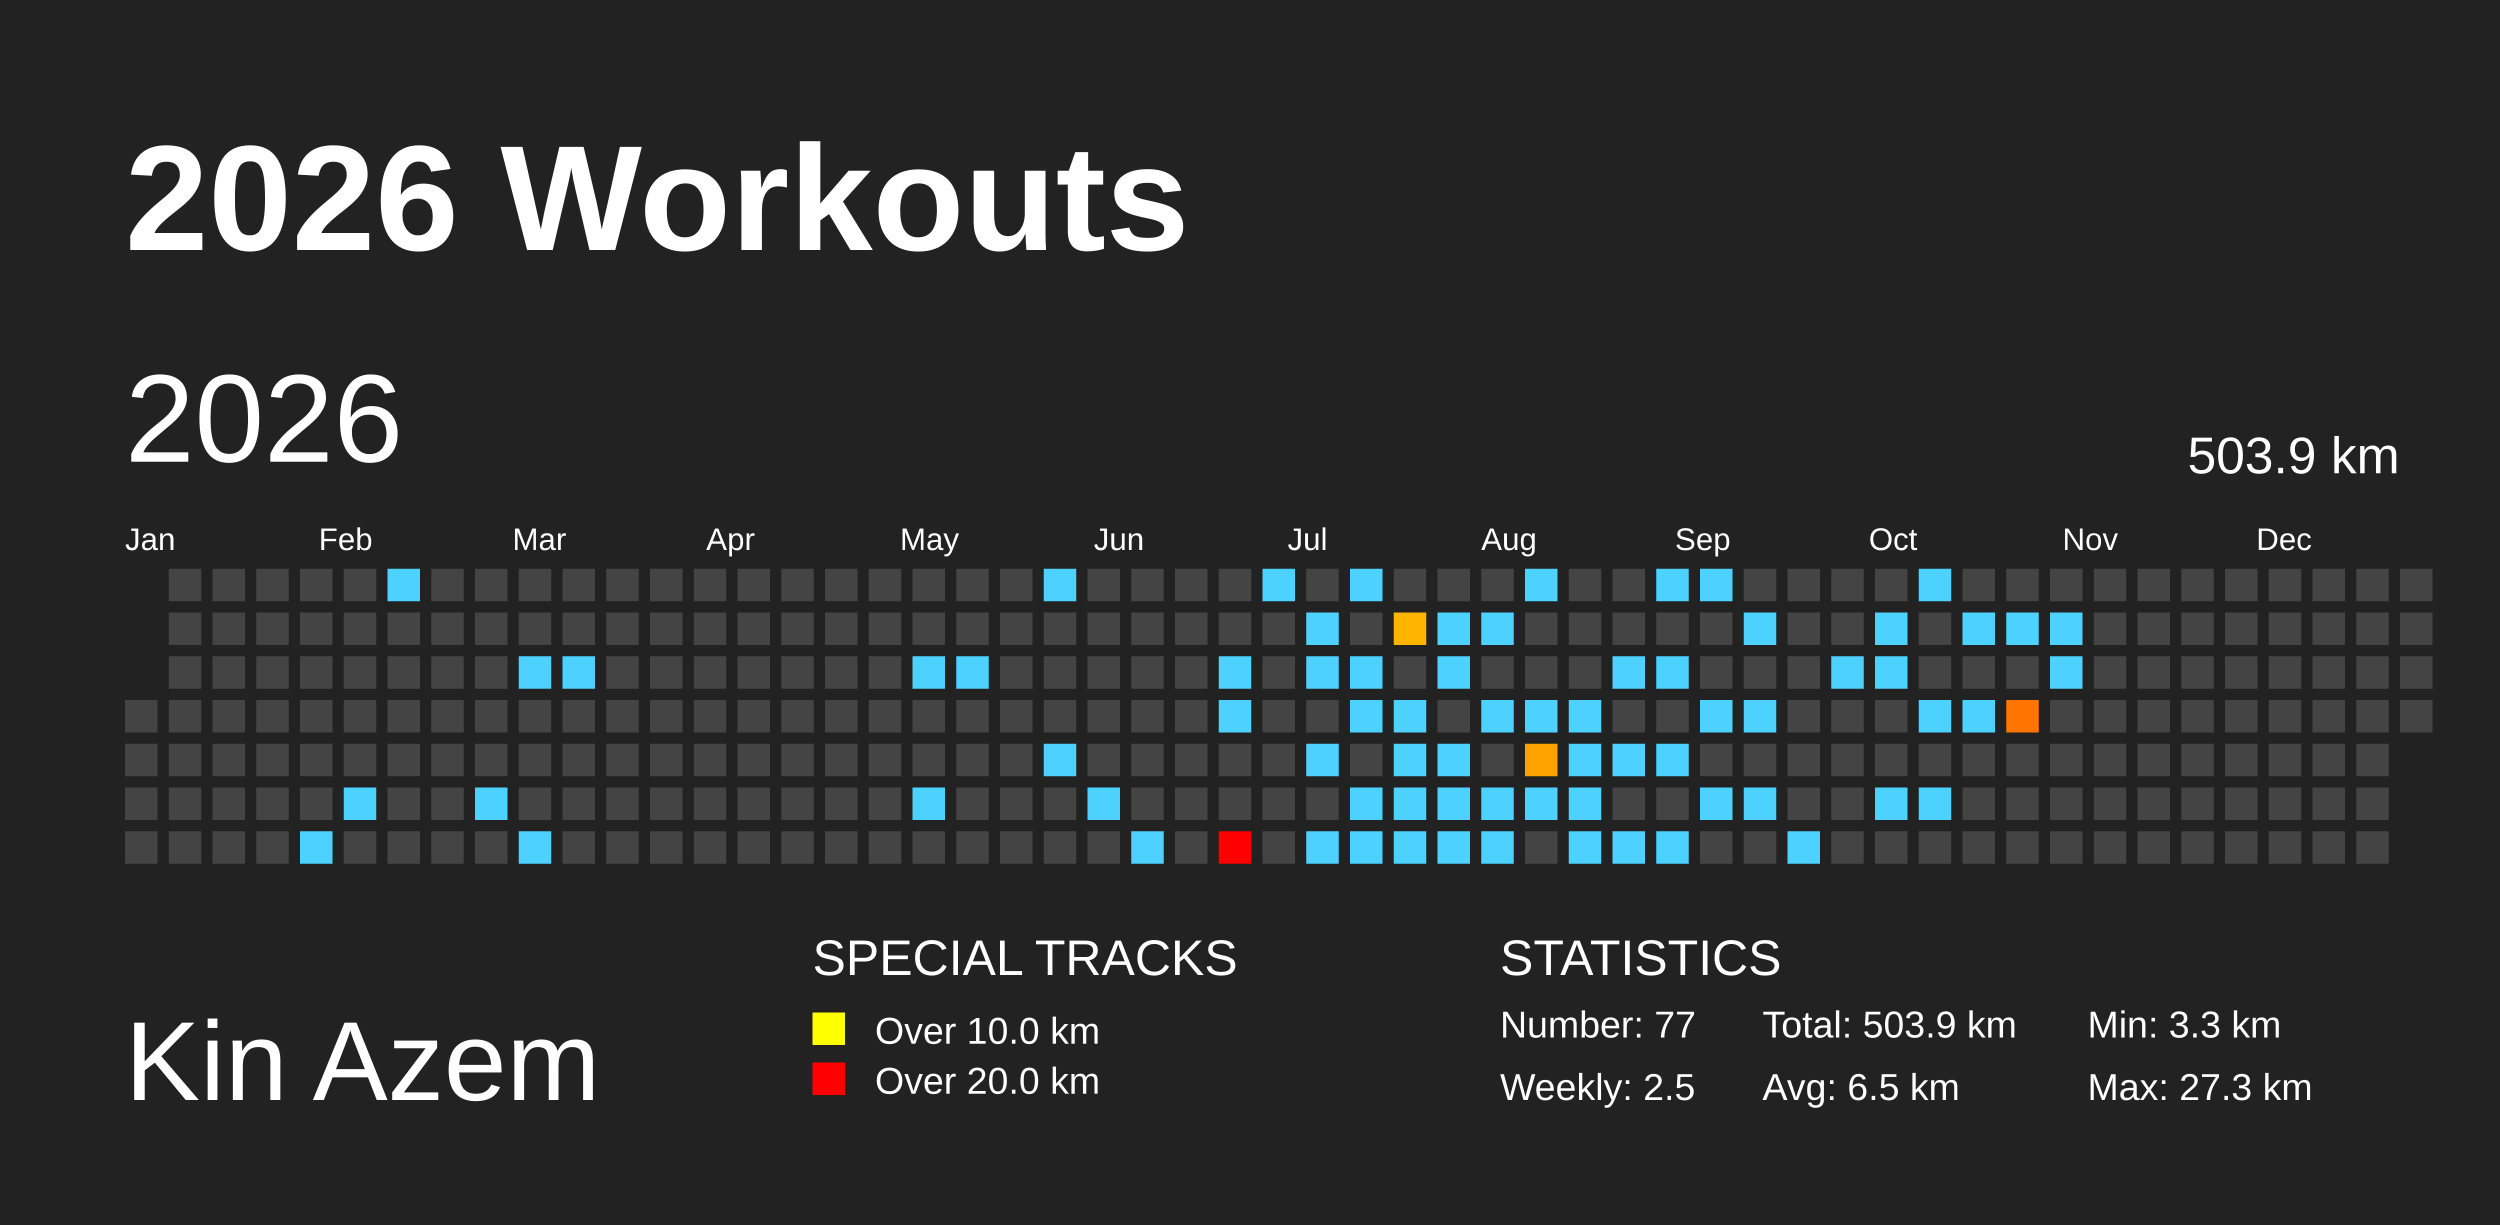
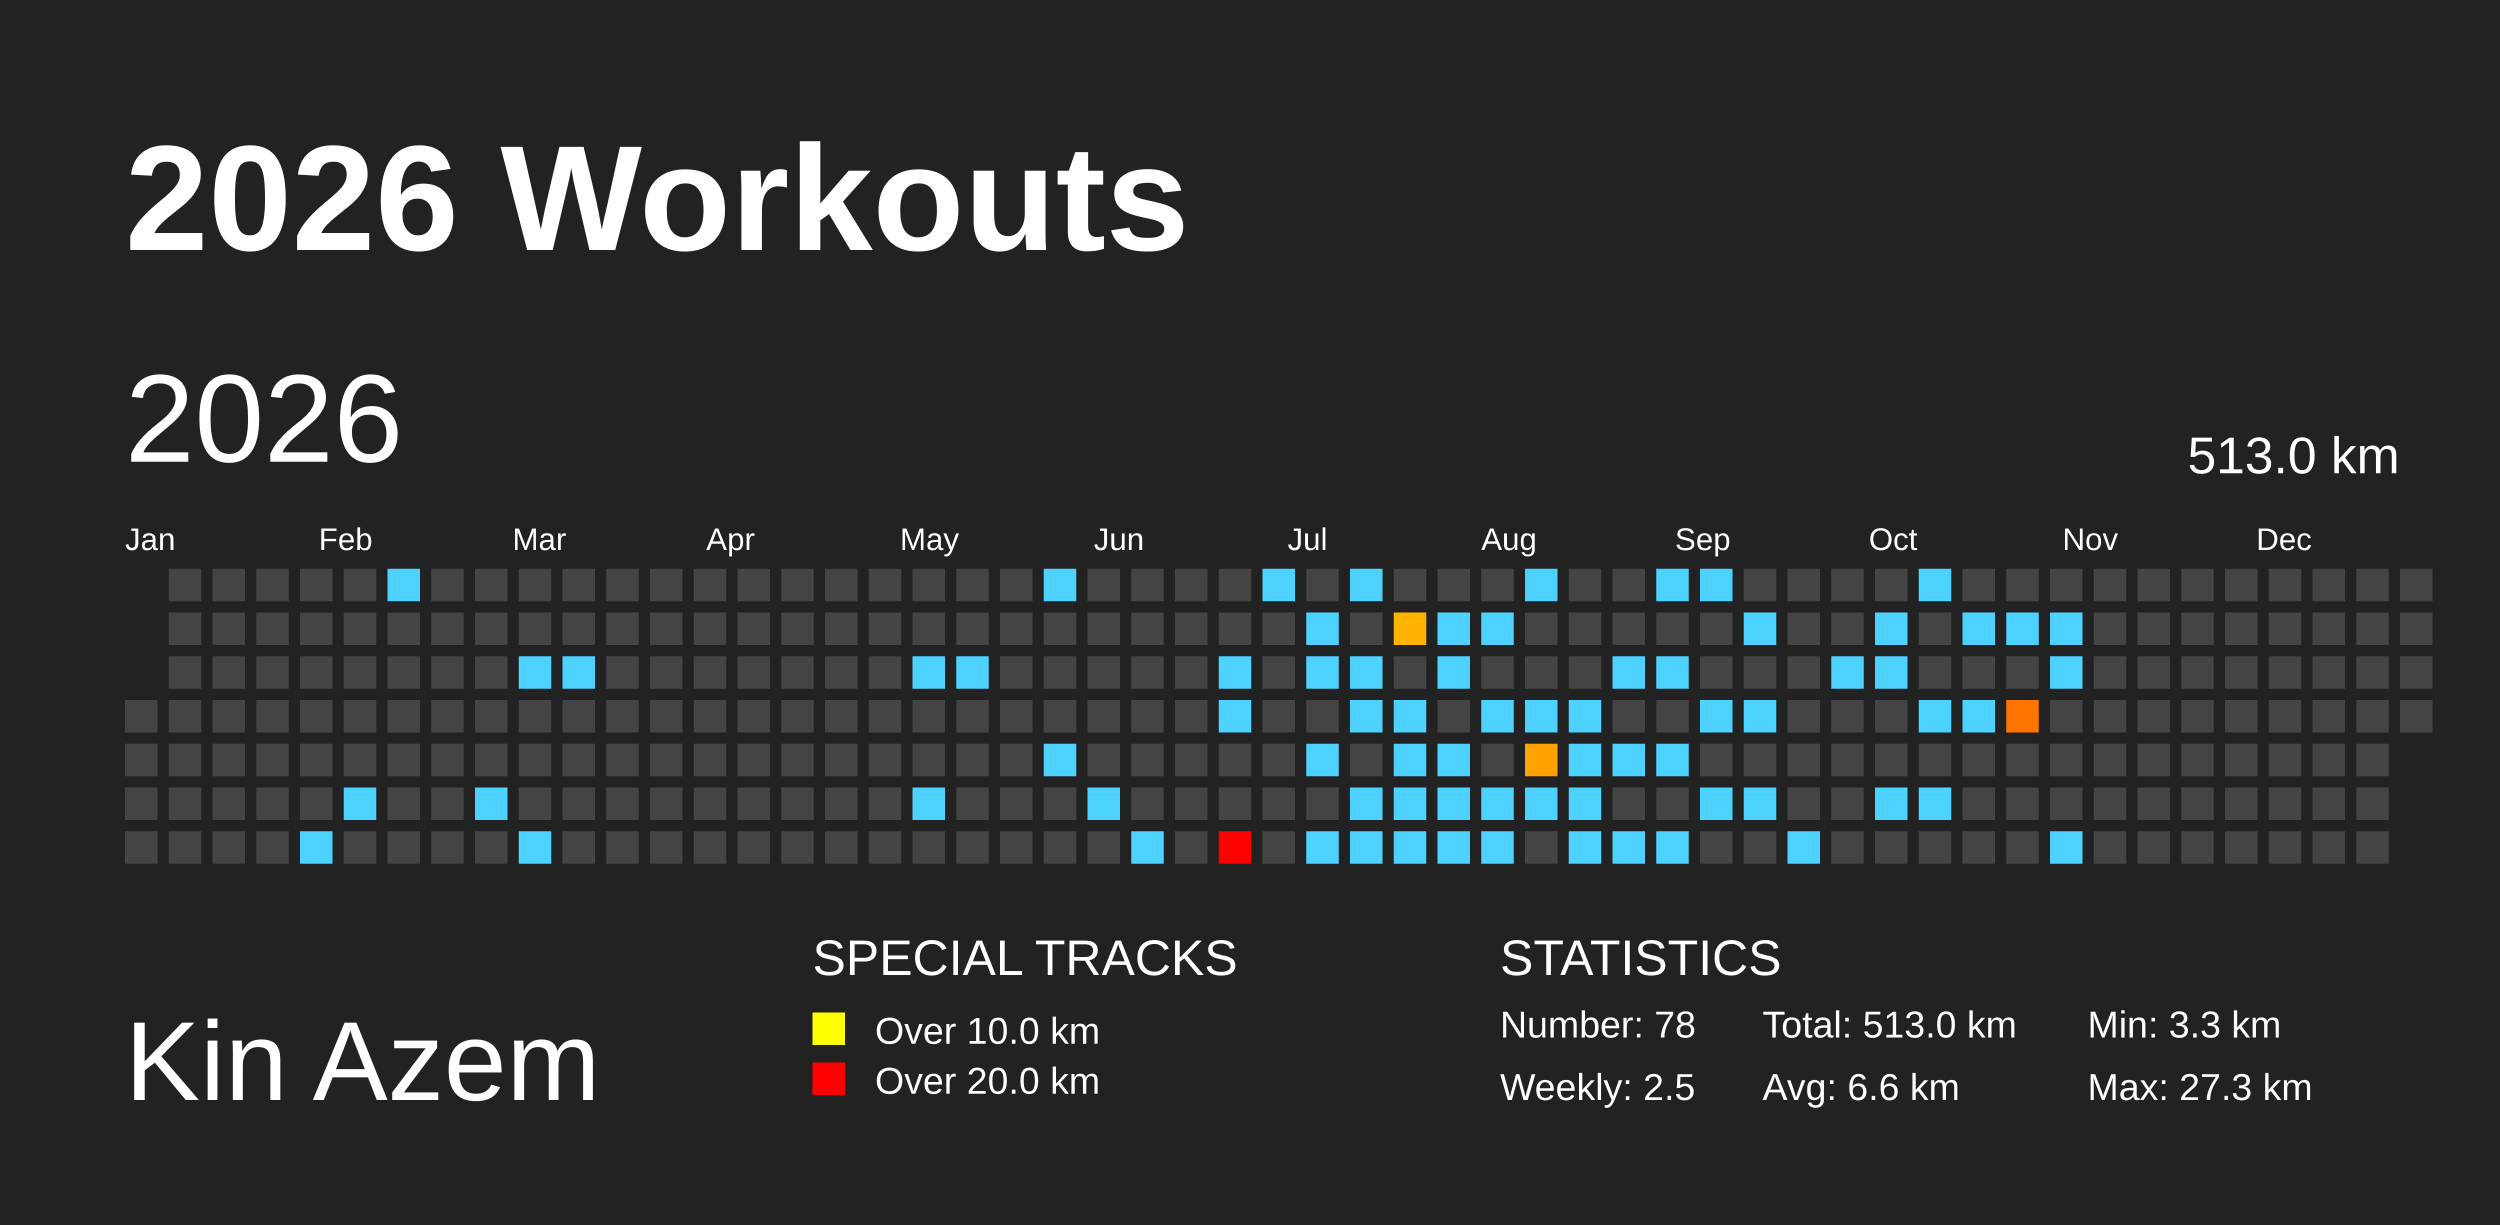
<svg xmlns="http://www.w3.org/2000/svg" baseProfile="full" height="98mm" version="1.1" viewBox="0,0,200,98" width="200mm">
  <defs>
    <pattern height="2" id="indoor-stripe" patternUnits="userSpaceOnUse" width="2">
      <line stroke="white" stroke-opacity="0.45" stroke-width="0.5" x1="0" x2="2" y1="2" y2="0" />
    </pattern>
  </defs>
  <rect fill="#222222" height="98" width="200" x="0" y="0" />
  <text fill="#FFFFFF" style="font-size:12px; font-family:Arial; font-weight:bold;" x="10" y="20">2026 Workouts</text>
  <text fill="#FFFFFF" style="font-size:9px; font-family:Arial" x="10" y="88">Kin Azem</text>
  <text fill="#FFFFFF" style="font-size:4px; font-family:Arial" x="65" y="78">SPECIAL TRACKS</text>
  <rect fill="yellow" height="2.6" width="2.6" x="65" y="81" />
  <text fill="#FFFFFF" style="font-size:3px; font-family:Arial" x="70" y="83.5">Over 10.0 km</text>
  <rect fill="red" height="2.6" width="2.6" x="65" y="85" />
  <text fill="#FFFFFF" style="font-size:3px; font-family:Arial" x="70" y="87.5">Over 20.0 km</text>
  <text fill="#FFFFFF" style="font-size:4px; font-family:Arial" x="120" y="78">STATISTICS</text>
-   <text fill="#FFFFFF" style="font-size:3px; font-family:Arial" x="120" y="83">Number: 77</text>
+   <text fill="#FFFFFF" style="font-size:3px; font-family:Arial" x="120" y="83">Number: 78</text>
  <text fill="#FFFFFF" style="font-size:3px; font-family:Arial" x="120" y="88">Weekly: 2.5</text>
-   <text fill="#FFFFFF" style="font-size:3px; font-family:Arial" x="141" y="83">Total: 503.9 km</text>
-   <text fill="#FFFFFF" style="font-size:3px; font-family:Arial" x="141" y="88">Avg: 6.5 km</text>
+   <text fill="#FFFFFF" style="font-size:3px; font-family:Arial" x="141" y="83">Total: 513.0 km</text>
+   <text fill="#FFFFFF" style="font-size:3px; font-family:Arial" x="141" y="88">Avg: 6.6 km</text>
  <text fill="#FFFFFF" style="font-size:3px; font-family:Arial" x="167" y="83">Min: 3.3 km</text>
  <text fill="#FFFFFF" style="font-size:3px; font-family:Arial" x="167" y="88">Max: 27.3 km</text>
  <text dominant-baseline="hanging" fill="#FFFFFF" style="font-size:10.0px; font-family:Arial;" x="10" y="30">2026</text>
-   <text dominant-baseline="hanging" fill="#FFFFFF" style="font-size:4.125px; font-family:Arial;" x="175" y="35">503.9 km</text>
+   <text dominant-baseline="hanging" fill="#FFFFFF" style="font-size:4.125px; font-family:Arial;" x="175" y="35">513.0 km</text>
  <text fill="#FFFFFF" style="font-size:2.5px; font-family:Arial" x="10.0" y="44">Jan</text>
  <text fill="#FFFFFF" style="font-size:2.5px; font-family:Arial" x="25.5" y="44">Feb</text>
  <text fill="#FFFFFF" style="font-size:2.5px; font-family:Arial" x="41.0" y="44">Mar</text>
  <text fill="#FFFFFF" style="font-size:2.5px; font-family:Arial" x="56.5" y="44">Apr</text>
  <text fill="#FFFFFF" style="font-size:2.5px; font-family:Arial" x="72.0" y="44">May</text>
  <text fill="#FFFFFF" style="font-size:2.5px; font-family:Arial" x="87.5" y="44">Jun</text>
  <text fill="#FFFFFF" style="font-size:2.5px; font-family:Arial" x="103.0" y="44">Jul</text>
  <text fill="#FFFFFF" style="font-size:2.5px; font-family:Arial" x="118.5" y="44">Aug</text>
  <text fill="#FFFFFF" style="font-size:2.5px; font-family:Arial" x="134.0" y="44">Sep</text>
  <text fill="#FFFFFF" style="font-size:2.5px; font-family:Arial" x="149.5" y="44">Oct</text>
  <text fill="#FFFFFF" style="font-size:2.5px; font-family:Arial" x="165.0" y="44">Nov</text>
  <text fill="#FFFFFF" style="font-size:2.5px; font-family:Arial" x="180.5" y="44">Dec</text>
  <rect fill="#444444" height="2.6" width="2.6" x="10.0" y="56.0" />
  <rect fill="#444444" height="2.6" width="2.6" x="10.0" y="59.5" />
  <rect fill="#444444" height="2.6" width="2.6" x="10.0" y="63.0" />
  <rect fill="#444444" height="2.6" width="2.6" x="10.0" y="66.5" />
  <rect fill="#444444" height="2.6" width="2.6" x="13.5" y="45.5" />
  <rect fill="#444444" height="2.6" width="2.6" x="13.5" y="49.0" />
  <rect fill="#444444" height="2.6" width="2.6" x="13.5" y="52.5" />
  <rect fill="#444444" height="2.6" width="2.6" x="13.5" y="56.0" />
  <rect fill="#444444" height="2.6" width="2.6" x="13.5" y="59.5" />
  <rect fill="#444444" height="2.6" width="2.6" x="13.5" y="63.0" />
  <rect fill="#444444" height="2.6" width="2.6" x="13.5" y="66.5" />
  <rect fill="#444444" height="2.6" width="2.6" x="17.0" y="45.5" />
  <rect fill="#444444" height="2.6" width="2.6" x="17.0" y="49.0" />
  <rect fill="#444444" height="2.6" width="2.6" x="17.0" y="52.5" />
  <rect fill="#444444" height="2.6" width="2.6" x="17.0" y="56.0" />
  <rect fill="#444444" height="2.6" width="2.6" x="17.0" y="59.5" />
  <rect fill="#444444" height="2.6" width="2.6" x="17.0" y="63.0" />
  <rect fill="#444444" height="2.6" width="2.6" x="17.0" y="66.5" />
  <rect fill="#444444" height="2.6" width="2.6" x="20.5" y="45.5" />
  <rect fill="#444444" height="2.6" width="2.6" x="20.5" y="49.0" />
  <rect fill="#444444" height="2.6" width="2.6" x="20.5" y="52.5" />
  <rect fill="#444444" height="2.6" width="2.6" x="20.5" y="56.0" />
  <rect fill="#444444" height="2.6" width="2.6" x="20.5" y="59.5" />
  <rect fill="#444444" height="2.6" width="2.6" x="20.5" y="63.0" />
  <rect fill="#444444" height="2.6" width="2.6" x="20.5" y="66.5" />
  <rect fill="#444444" height="2.6" width="2.6" x="24.0" y="45.5" />
  <rect fill="#444444" height="2.6" width="2.6" x="24.0" y="49.0" />
  <rect fill="#444444" height="2.6" width="2.6" x="24.0" y="52.5" />
  <rect fill="#444444" height="2.6" width="2.6" x="24.0" y="56.0" />
  <rect fill="#444444" height="2.6" width="2.6" x="24.0" y="59.5" />
  <rect fill="#444444" height="2.6" width="2.6" x="24.0" y="63.0" />
  <rect fill="#4dd2ff" height="2.6" width="2.6" x="24.0" y="66.5" />
  <rect fill="#444444" height="2.6" width="2.6" x="27.5" y="45.5" />
  <rect fill="#444444" height="2.6" width="2.6" x="27.5" y="49.0" />
  <rect fill="#444444" height="2.6" width="2.6" x="27.5" y="52.5" />
  <rect fill="#444444" height="2.6" width="2.6" x="27.5" y="56.0" />
  <rect fill="#444444" height="2.6" width="2.6" x="27.5" y="59.5" />
  <rect fill="#4dd2ff" height="2.6" width="2.6" x="27.5" y="63.0" />
  <rect fill="#444444" height="2.6" width="2.6" x="27.5" y="66.5" />
  <rect fill="#4dd2ff" height="2.6" width="2.6" x="31.0" y="45.5" />
  <rect fill="#444444" height="2.6" width="2.6" x="31.0" y="49.0" />
  <rect fill="#444444" height="2.6" width="2.6" x="31.0" y="52.5" />
  <rect fill="#444444" height="2.6" width="2.6" x="31.0" y="56.0" />
  <rect fill="#444444" height="2.6" width="2.6" x="31.0" y="59.5" />
  <rect fill="#444444" height="2.6" width="2.6" x="31.0" y="63.0" />
  <rect fill="#444444" height="2.6" width="2.6" x="31.0" y="66.5" />
  <rect fill="#444444" height="2.6" width="2.6" x="34.5" y="45.5" />
  <rect fill="#444444" height="2.6" width="2.6" x="34.5" y="49.0" />
  <rect fill="#444444" height="2.6" width="2.6" x="34.5" y="52.5" />
  <rect fill="#444444" height="2.6" width="2.6" x="34.5" y="56.0" />
  <rect fill="#444444" height="2.6" width="2.6" x="34.5" y="59.5" />
  <rect fill="#444444" height="2.6" width="2.6" x="34.5" y="63.0" />
  <rect fill="#444444" height="2.6" width="2.6" x="34.5" y="66.5" />
  <rect fill="#444444" height="2.6" width="2.6" x="38.0" y="45.5" />
  <rect fill="#444444" height="2.6" width="2.6" x="38.0" y="49.0" />
  <rect fill="#444444" height="2.6" width="2.6" x="38.0" y="52.5" />
  <rect fill="#444444" height="2.6" width="2.6" x="38.0" y="56.0" />
  <rect fill="#444444" height="2.6" width="2.6" x="38.0" y="59.5" />
  <rect fill="#4dd2ff" height="2.6" width="2.6" x="38.0" y="63.0" />
  <rect fill="#444444" height="2.6" width="2.6" x="38.0" y="66.5" />
  <rect fill="#444444" height="2.6" width="2.6" x="41.5" y="45.5" />
  <rect fill="#444444" height="2.6" width="2.6" x="41.5" y="49.0" />
  <rect fill="#4dd2ff" height="2.6" width="2.6" x="41.5" y="52.5" />
  <rect fill="#444444" height="2.6" width="2.6" x="41.5" y="56.0" />
  <rect fill="#444444" height="2.6" width="2.6" x="41.5" y="59.5" />
  <rect fill="#444444" height="2.6" width="2.6" x="41.5" y="63.0" />
  <rect fill="#4dd2ff" height="2.6" width="2.6" x="41.5" y="66.5" />
  <rect fill="#444444" height="2.6" width="2.6" x="45.0" y="45.5" />
  <rect fill="#444444" height="2.6" width="2.6" x="45.0" y="49.0" />
  <rect fill="#4dd2ff" height="2.6" width="2.6" x="45.0" y="52.5" />
  <rect fill="#444444" height="2.6" width="2.6" x="45.0" y="56.0" />
  <rect fill="#444444" height="2.6" width="2.6" x="45.0" y="59.5" />
  <rect fill="#444444" height="2.6" width="2.6" x="45.0" y="63.0" />
  <rect fill="#444444" height="2.6" width="2.6" x="45.0" y="66.5" />
  <rect fill="#444444" height="2.6" width="2.6" x="48.5" y="45.5" />
  <rect fill="#444444" height="2.6" width="2.6" x="48.5" y="49.0" />
  <rect fill="#444444" height="2.6" width="2.6" x="48.5" y="52.5" />
  <rect fill="#444444" height="2.6" width="2.6" x="48.5" y="56.0" />
  <rect fill="#444444" height="2.6" width="2.6" x="48.5" y="59.5" />
  <rect fill="#444444" height="2.6" width="2.6" x="48.5" y="63.0" />
  <rect fill="#444444" height="2.6" width="2.6" x="48.5" y="66.5" />
  <rect fill="#444444" height="2.6" width="2.6" x="52.0" y="45.5" />
  <rect fill="#444444" height="2.6" width="2.6" x="52.0" y="49.0" />
  <rect fill="#444444" height="2.6" width="2.6" x="52.0" y="52.5" />
  <rect fill="#444444" height="2.6" width="2.6" x="52.0" y="56.0" />
  <rect fill="#444444" height="2.6" width="2.6" x="52.0" y="59.5" />
  <rect fill="#444444" height="2.6" width="2.6" x="52.0" y="63.0" />
  <rect fill="#444444" height="2.6" width="2.6" x="52.0" y="66.5" />
  <rect fill="#444444" height="2.6" width="2.6" x="55.5" y="45.5" />
  <rect fill="#444444" height="2.6" width="2.6" x="55.5" y="49.0" />
  <rect fill="#444444" height="2.6" width="2.6" x="55.5" y="52.5" />
  <rect fill="#444444" height="2.6" width="2.6" x="55.5" y="56.0" />
  <rect fill="#444444" height="2.6" width="2.6" x="55.5" y="59.5" />
  <rect fill="#444444" height="2.6" width="2.6" x="55.5" y="63.0" />
  <rect fill="#444444" height="2.6" width="2.6" x="55.5" y="66.5" />
  <rect fill="#444444" height="2.6" width="2.6" x="59.0" y="45.5" />
  <rect fill="#444444" height="2.6" width="2.6" x="59.0" y="49.0" />
  <rect fill="#444444" height="2.6" width="2.6" x="59.0" y="52.5" />
  <rect fill="#444444" height="2.6" width="2.6" x="59.0" y="56.0" />
  <rect fill="#444444" height="2.6" width="2.6" x="59.0" y="59.5" />
  <rect fill="#444444" height="2.6" width="2.6" x="59.0" y="63.0" />
  <rect fill="#444444" height="2.6" width="2.6" x="59.0" y="66.5" />
  <rect fill="#444444" height="2.6" width="2.6" x="62.5" y="45.5" />
  <rect fill="#444444" height="2.6" width="2.6" x="62.5" y="49.0" />
  <rect fill="#444444" height="2.6" width="2.6" x="62.5" y="52.5" />
  <rect fill="#444444" height="2.6" width="2.6" x="62.5" y="56.0" />
  <rect fill="#444444" height="2.6" width="2.6" x="62.5" y="59.5" />
  <rect fill="#444444" height="2.6" width="2.6" x="62.5" y="63.0" />
  <rect fill="#444444" height="2.6" width="2.6" x="62.5" y="66.5" />
  <rect fill="#444444" height="2.6" width="2.6" x="66.0" y="45.5" />
  <rect fill="#444444" height="2.6" width="2.6" x="66.0" y="49.0" />
  <rect fill="#444444" height="2.6" width="2.6" x="66.0" y="52.5" />
  <rect fill="#444444" height="2.6" width="2.6" x="66.0" y="56.0" />
  <rect fill="#444444" height="2.6" width="2.6" x="66.0" y="59.5" />
  <rect fill="#444444" height="2.6" width="2.6" x="66.0" y="63.0" />
  <rect fill="#444444" height="2.6" width="2.6" x="66.0" y="66.5" />
  <rect fill="#444444" height="2.6" width="2.6" x="69.5" y="45.5" />
  <rect fill="#444444" height="2.6" width="2.6" x="69.5" y="49.0" />
  <rect fill="#444444" height="2.6" width="2.6" x="69.5" y="52.5" />
  <rect fill="#444444" height="2.6" width="2.6" x="69.5" y="56.0" />
  <rect fill="#444444" height="2.6" width="2.6" x="69.5" y="59.5" />
  <rect fill="#444444" height="2.6" width="2.6" x="69.5" y="63.0" />
  <rect fill="#444444" height="2.6" width="2.6" x="69.5" y="66.5" />
  <rect fill="#444444" height="2.6" width="2.6" x="73.0" y="45.5" />
  <rect fill="#444444" height="2.6" width="2.6" x="73.0" y="49.0" />
  <rect fill="#4dd2ff" height="2.6" width="2.6" x="73.0" y="52.5" />
  <rect fill="#444444" height="2.6" width="2.6" x="73.0" y="56.0" />
  <rect fill="#444444" height="2.6" width="2.6" x="73.0" y="59.5" />
  <rect fill="#4dd2ff" height="2.6" width="2.6" x="73.0" y="63.0" />
  <rect fill="#444444" height="2.6" width="2.6" x="73.0" y="66.5" />
  <rect fill="#444444" height="2.6" width="2.6" x="76.5" y="45.5" />
  <rect fill="#444444" height="2.6" width="2.6" x="76.5" y="49.0" />
  <rect fill="#4dd2ff" height="2.6" width="2.6" x="76.5" y="52.5" />
  <rect fill="#444444" height="2.6" width="2.6" x="76.5" y="56.0" />
  <rect fill="#444444" height="2.6" width="2.6" x="76.5" y="59.5" />
  <rect fill="#444444" height="2.6" width="2.6" x="76.5" y="63.0" />
  <rect fill="#444444" height="2.6" width="2.6" x="76.5" y="66.5" />
  <rect fill="#444444" height="2.6" width="2.6" x="80.0" y="45.5" />
  <rect fill="#444444" height="2.6" width="2.6" x="80.0" y="49.0" />
  <rect fill="#444444" height="2.6" width="2.6" x="80.0" y="52.5" />
  <rect fill="#444444" height="2.6" width="2.6" x="80.0" y="56.0" />
  <rect fill="#444444" height="2.6" width="2.6" x="80.0" y="59.5" />
  <rect fill="#444444" height="2.6" width="2.6" x="80.0" y="63.0" />
  <rect fill="#444444" height="2.6" width="2.6" x="80.0" y="66.5" />
  <rect fill="#4dd2ff" height="2.6" width="2.6" x="83.5" y="45.5" />
  <rect fill="#444444" height="2.6" width="2.6" x="83.5" y="49.0" />
  <rect fill="#444444" height="2.6" width="2.6" x="83.5" y="52.5" />
  <rect fill="#444444" height="2.6" width="2.6" x="83.5" y="56.0" />
  <rect fill="#4dd2ff" height="2.6" width="2.6" x="83.5" y="59.5" />
  <rect fill="#444444" height="2.6" width="2.6" x="83.5" y="63.0" />
  <rect fill="#444444" height="2.6" width="2.6" x="83.5" y="66.5" />
  <rect fill="#444444" height="2.6" width="2.6" x="87.0" y="45.5" />
  <rect fill="#444444" height="2.6" width="2.6" x="87.0" y="49.0" />
  <rect fill="#444444" height="2.6" width="2.6" x="87.0" y="52.5" />
  <rect fill="#444444" height="2.6" width="2.6" x="87.0" y="56.0" />
  <rect fill="#444444" height="2.6" width="2.6" x="87.0" y="59.5" />
  <rect fill="#4dd2ff" height="2.6" width="2.6" x="87.0" y="63.0" />
  <rect fill="#444444" height="2.6" width="2.6" x="87.0" y="66.5" />
  <rect fill="#444444" height="2.6" width="2.6" x="90.5" y="45.5" />
  <rect fill="#444444" height="2.6" width="2.6" x="90.5" y="49.0" />
  <rect fill="#444444" height="2.6" width="2.6" x="90.5" y="52.5" />
  <rect fill="#444444" height="2.6" width="2.6" x="90.5" y="56.0" />
  <rect fill="#444444" height="2.6" width="2.6" x="90.5" y="59.5" />
  <rect fill="#444444" height="2.6" width="2.6" x="90.5" y="63.0" />
  <rect fill="#4dd2ff" height="2.6" width="2.6" x="90.5" y="66.5" />
  <rect fill="#444444" height="2.6" width="2.6" x="94.0" y="45.5" />
  <rect fill="#444444" height="2.6" width="2.6" x="94.0" y="49.0" />
  <rect fill="#444444" height="2.6" width="2.6" x="94.0" y="52.5" />
  <rect fill="#444444" height="2.6" width="2.6" x="94.0" y="56.0" />
  <rect fill="#444444" height="2.6" width="2.6" x="94.0" y="59.5" />
  <rect fill="#444444" height="2.6" width="2.6" x="94.0" y="63.0" />
  <rect fill="#444444" height="2.6" width="2.6" x="94.0" y="66.5" />
  <rect fill="#444444" height="2.6" width="2.6" x="97.5" y="45.5" />
  <rect fill="#444444" height="2.6" width="2.6" x="97.5" y="49.0" />
  <rect fill="#4dd2ff" height="2.6" width="2.6" x="97.5" y="52.5" />
  <rect fill="#4dd2ff" height="2.6" width="2.6" x="97.5" y="56.0" />
  <rect fill="#444444" height="2.6" width="2.6" x="97.5" y="59.5" />
  <rect fill="#444444" height="2.6" width="2.6" x="97.5" y="63.0" />
  <rect fill="red" height="2.6" width="2.6" x="97.5" y="66.5" />
  <rect fill="#4dd2ff" height="2.6" width="2.6" x="101.0" y="45.5" />
  <rect fill="#444444" height="2.6" width="2.6" x="101.0" y="49.0" />
  <rect fill="#444444" height="2.6" width="2.6" x="101.0" y="52.5" />
  <rect fill="#444444" height="2.6" width="2.6" x="101.0" y="56.0" />
  <rect fill="#444444" height="2.6" width="2.6" x="101.0" y="59.5" />
  <rect fill="#444444" height="2.6" width="2.6" x="101.0" y="63.0" />
  <rect fill="#444444" height="2.6" width="2.6" x="101.0" y="66.5" />
  <rect fill="#444444" height="2.6" width="2.6" x="104.5" y="45.5" />
  <rect fill="#4dd2ff" height="2.6" width="2.6" x="104.5" y="49.0" />
  <rect fill="#4dd2ff" height="2.6" width="2.6" x="104.5" y="52.5" />
  <rect fill="#444444" height="2.6" width="2.6" x="104.5" y="56.0" />
  <rect fill="#4dd2ff" height="2.6" width="2.6" x="104.5" y="59.5" />
  <rect fill="#444444" height="2.6" width="2.6" x="104.5" y="63.0" />
  <rect fill="#4dd2ff" height="2.6" width="2.6" x="104.5" y="66.5" />
  <rect fill="#4dd2ff" height="2.6" width="2.6" x="108.0" y="45.5" />
  <rect fill="#444444" height="2.6" width="2.6" x="108.0" y="49.0" />
  <rect fill="#4dd2ff" height="2.6" width="2.6" x="108.0" y="52.5" />
  <rect fill="#4dd2ff" height="2.6" width="2.6" x="108.0" y="56.0" />
  <rect fill="#444444" height="2.6" width="2.6" x="108.0" y="59.5" />
  <rect fill="#4dd2ff" height="2.6" width="2.6" x="108.0" y="63.0" />
  <rect fill="#4dd2ff" height="2.6" width="2.6" x="108.0" y="66.5" />
  <rect fill="#444444" height="2.6" width="2.6" x="111.5" y="45.5" />
  <rect fill="#ffb400" height="2.6" width="2.6" x="111.5" y="49.0" />
  <rect fill="#444444" height="2.6" width="2.6" x="111.5" y="52.5" />
  <rect fill="#4dd2ff" height="2.6" width="2.6" x="111.5" y="56.0" />
  <rect fill="#4dd2ff" height="2.6" width="2.6" x="111.5" y="59.5" />
  <rect fill="#4dd2ff" height="2.6" width="2.6" x="111.5" y="63.0" />
  <rect fill="#4dd2ff" height="2.6" width="2.6" x="111.5" y="66.5" />
  <rect fill="#444444" height="2.6" width="2.6" x="115.0" y="45.5" />
  <rect fill="#4dd2ff" height="2.6" width="2.6" x="115.0" y="49.0" />
  <rect fill="#4dd2ff" height="2.6" width="2.6" x="115.0" y="52.5" />
  <rect fill="#444444" height="2.6" width="2.6" x="115.0" y="56.0" />
  <rect fill="#4dd2ff" height="2.6" width="2.6" x="115.0" y="59.5" />
  <rect fill="#4dd2ff" height="2.6" width="2.6" x="115.0" y="63.0" />
  <rect fill="#4dd2ff" height="2.6" width="2.6" x="115.0" y="66.5" />
  <rect fill="#444444" height="2.6" width="2.6" x="118.5" y="45.5" />
  <rect fill="#4dd2ff" height="2.6" width="2.6" x="118.5" y="49.0" />
  <rect fill="#444444" height="2.6" width="2.6" x="118.5" y="52.5" />
  <rect fill="#4dd2ff" height="2.6" width="2.6" x="118.5" y="56.0" />
  <rect fill="#444444" height="2.6" width="2.6" x="118.5" y="59.5" />
  <rect fill="#4dd2ff" height="2.6" width="2.6" x="118.5" y="63.0" />
  <rect fill="#4dd2ff" height="2.6" width="2.6" x="118.5" y="66.5" />
  <rect fill="#4dd2ff" height="2.6" width="2.6" x="122.0" y="45.5" />
  <rect fill="#444444" height="2.6" width="2.6" x="122.0" y="49.0" />
  <rect fill="#444444" height="2.6" width="2.6" x="122.0" y="52.5" />
  <rect fill="#4dd2ff" height="2.6" width="2.6" x="122.0" y="56.0" />
  <rect fill="#ffa200" height="2.6" width="2.6" x="122.0" y="59.5" />
  <rect fill="#4dd2ff" height="2.6" width="2.6" x="122.0" y="63.0" />
  <rect fill="#444444" height="2.6" width="2.6" x="122.0" y="66.5" />
  <rect fill="#444444" height="2.6" width="2.6" x="125.5" y="45.5" />
  <rect fill="#444444" height="2.6" width="2.6" x="125.5" y="49.0" />
  <rect fill="#444444" height="2.6" width="2.6" x="125.5" y="52.5" />
  <rect fill="#4dd2ff" height="2.6" width="2.6" x="125.5" y="56.0" />
  <rect fill="#4dd2ff" height="2.6" width="2.6" x="125.5" y="59.5" />
  <rect fill="#4dd2ff" height="2.6" width="2.6" x="125.5" y="63.0" />
  <rect fill="#4dd2ff" height="2.6" width="2.6" x="125.5" y="66.5" />
  <rect fill="#444444" height="2.6" width="2.6" x="129.0" y="45.5" />
  <rect fill="#444444" height="2.6" width="2.6" x="129.0" y="49.0" />
  <rect fill="#4dd2ff" height="2.6" width="2.6" x="129.0" y="52.5" />
  <rect fill="#444444" height="2.6" width="2.6" x="129.0" y="56.0" />
  <rect fill="#4dd2ff" height="2.6" width="2.6" x="129.0" y="59.5" />
  <rect fill="#444444" height="2.6" width="2.6" x="129.0" y="63.0" />
  <rect fill="#4dd2ff" height="2.6" width="2.6" x="129.0" y="66.5" />
  <rect fill="#4dd2ff" height="2.6" width="2.6" x="132.5" y="45.5" />
  <rect fill="#444444" height="2.6" width="2.6" x="132.5" y="49.0" />
  <rect fill="#4dd2ff" height="2.6" width="2.6" x="132.5" y="52.5" />
  <rect fill="#444444" height="2.6" width="2.6" x="132.5" y="56.0" />
  <rect fill="#4dd2ff" height="2.6" width="2.6" x="132.5" y="59.5" />
  <rect fill="#444444" height="2.6" width="2.6" x="132.5" y="63.0" />
  <rect fill="#4dd2ff" height="2.6" width="2.6" x="132.5" y="66.5" />
  <rect fill="#4dd2ff" height="2.6" width="2.6" x="136.0" y="45.5" />
  <rect fill="#444444" height="2.6" width="2.6" x="136.0" y="49.0" />
  <rect fill="#444444" height="2.6" width="2.6" x="136.0" y="52.5" />
  <rect fill="#4dd2ff" height="2.6" width="2.6" x="136.0" y="56.0" />
  <rect fill="#444444" height="2.6" width="2.6" x="136.0" y="59.5" />
  <rect fill="#4dd2ff" height="2.6" width="2.6" x="136.0" y="63.0" />
  <rect fill="#444444" height="2.6" width="2.6" x="136.0" y="66.5" />
  <rect fill="#444444" height="2.6" width="2.6" x="139.5" y="45.5" />
  <rect fill="#4dd2ff" height="2.6" width="2.6" x="139.5" y="49.0" />
  <rect fill="#444444" height="2.6" width="2.6" x="139.5" y="52.5" />
  <rect fill="#4dd2ff" height="2.6" width="2.6" x="139.5" y="56.0" />
  <rect fill="#444444" height="2.6" width="2.6" x="139.5" y="59.5" />
  <rect fill="#4dd2ff" height="2.6" width="2.6" x="139.5" y="63.0" />
  <rect fill="#444444" height="2.6" width="2.6" x="139.5" y="66.5" />
  <rect fill="#444444" height="2.6" width="2.6" x="143.0" y="45.5" />
  <rect fill="#444444" height="2.6" width="2.6" x="143.0" y="49.0" />
  <rect fill="#444444" height="2.6" width="2.6" x="143.0" y="52.5" />
  <rect fill="#444444" height="2.6" width="2.6" x="143.0" y="56.0" />
  <rect fill="#444444" height="2.6" width="2.6" x="143.0" y="59.5" />
  <rect fill="#444444" height="2.6" width="2.6" x="143.0" y="63.0" />
  <rect fill="#4dd2ff" height="2.6" width="2.6" x="143.0" y="66.5" />
  <rect fill="#444444" height="2.6" width="2.6" x="146.5" y="45.5" />
  <rect fill="#444444" height="2.6" width="2.6" x="146.5" y="49.0" />
  <rect fill="#4dd2ff" height="2.6" width="2.6" x="146.5" y="52.5" />
  <rect fill="#444444" height="2.6" width="2.6" x="146.5" y="56.0" />
  <rect fill="#444444" height="2.6" width="2.6" x="146.5" y="59.5" />
  <rect fill="#444444" height="2.6" width="2.6" x="146.5" y="63.0" />
  <rect fill="#444444" height="2.6" width="2.6" x="146.5" y="66.5" />
  <rect fill="#444444" height="2.6" width="2.6" x="150.0" y="45.5" />
  <rect fill="#4dd2ff" height="2.6" width="2.6" x="150.0" y="49.0" />
  <rect fill="#4dd2ff" height="2.6" width="2.6" x="150.0" y="52.5" />
  <rect fill="#444444" height="2.6" width="2.6" x="150.0" y="56.0" />
  <rect fill="#444444" height="2.6" width="2.6" x="150.0" y="59.5" />
  <rect fill="#4dd2ff" height="2.6" width="2.6" x="150.0" y="63.0" />
  <rect fill="#444444" height="2.6" width="2.6" x="150.0" y="66.5" />
  <rect fill="#4dd2ff" height="2.6" width="2.6" x="153.5" y="45.5" />
  <rect fill="#444444" height="2.6" width="2.6" x="153.5" y="49.0" />
  <rect fill="#444444" height="2.6" width="2.6" x="153.5" y="52.5" />
  <rect fill="#4dd2ff" height="2.6" width="2.6" x="153.5" y="56.0" />
  <rect fill="#444444" height="2.6" width="2.6" x="153.5" y="59.5" />
  <rect fill="#4dd2ff" height="2.6" width="2.6" x="153.5" y="63.0" />
  <rect fill="#444444" height="2.6" width="2.6" x="153.5" y="66.5" />
  <rect fill="#444444" height="2.6" width="2.6" x="157.0" y="45.5" />
  <rect fill="#4dd2ff" height="2.6" width="2.6" x="157.0" y="49.0" />
  <rect fill="#444444" height="2.6" width="2.6" x="157.0" y="52.5" />
  <rect fill="#4dd2ff" height="2.6" width="2.6" x="157.0" y="56.0" />
  <rect fill="#444444" height="2.6" width="2.6" x="157.0" y="59.5" />
  <rect fill="#444444" height="2.6" width="2.6" x="157.0" y="63.0" />
  <rect fill="#444444" height="2.6" width="2.6" x="157.0" y="66.5" />
  <rect fill="#444444" height="2.6" width="2.6" x="160.5" y="45.5" />
  <rect fill="#4dd2ff" height="2.6" width="2.6" x="160.5" y="49.0" />
  <rect fill="#444444" height="2.6" width="2.6" x="160.5" y="52.5" />
  <rect fill="#ff7500" height="2.6" width="2.6" x="160.5" y="56.0" />
  <rect fill="#444444" height="2.6" width="2.6" x="160.5" y="59.5" />
  <rect fill="#444444" height="2.6" width="2.6" x="160.5" y="63.0" />
  <rect fill="#444444" height="2.6" width="2.6" x="160.5" y="66.5" />
  <rect fill="#444444" height="2.6" width="2.6" x="164.0" y="45.5" />
  <rect fill="#4dd2ff" height="2.6" width="2.6" x="164.0" y="49.0" />
  <rect fill="#4dd2ff" height="2.6" width="2.6" x="164.0" y="52.5" />
  <rect fill="#444444" height="2.6" width="2.6" x="164.0" y="56.0" />
  <rect fill="#444444" height="2.6" width="2.6" x="164.0" y="59.5" />
  <rect fill="#444444" height="2.6" width="2.6" x="164.0" y="63.0" />
-   <rect fill="#444444" height="2.6" width="2.6" x="164.0" y="66.5" />
+   <rect fill="#4dd2ff" height="2.6" width="2.6" x="164.0" y="66.5" />
  <rect fill="#444444" height="2.6" width="2.6" x="167.5" y="45.5" />
  <rect fill="#444444" height="2.6" width="2.6" x="167.5" y="49.0" />
  <rect fill="#444444" height="2.6" width="2.6" x="167.5" y="52.5" />
  <rect fill="#444444" height="2.6" width="2.6" x="167.5" y="56.0" />
  <rect fill="#444444" height="2.6" width="2.6" x="167.5" y="59.5" />
  <rect fill="#444444" height="2.6" width="2.6" x="167.5" y="63.0" />
  <rect fill="#444444" height="2.6" width="2.6" x="167.5" y="66.5" />
  <rect fill="#444444" height="2.6" width="2.6" x="171.0" y="45.5" />
  <rect fill="#444444" height="2.6" width="2.6" x="171.0" y="49.0" />
  <rect fill="#444444" height="2.6" width="2.6" x="171.0" y="52.5" />
  <rect fill="#444444" height="2.6" width="2.6" x="171.0" y="56.0" />
  <rect fill="#444444" height="2.6" width="2.6" x="171.0" y="59.5" />
  <rect fill="#444444" height="2.6" width="2.6" x="171.0" y="63.0" />
  <rect fill="#444444" height="2.6" width="2.6" x="171.0" y="66.5" />
  <rect fill="#444444" height="2.6" width="2.6" x="174.5" y="45.5" />
  <rect fill="#444444" height="2.6" width="2.6" x="174.5" y="49.0" />
  <rect fill="#444444" height="2.6" width="2.6" x="174.5" y="52.5" />
  <rect fill="#444444" height="2.6" width="2.6" x="174.5" y="56.0" />
  <rect fill="#444444" height="2.6" width="2.6" x="174.5" y="59.5" />
  <rect fill="#444444" height="2.6" width="2.6" x="174.5" y="63.0" />
  <rect fill="#444444" height="2.6" width="2.6" x="174.5" y="66.5" />
  <rect fill="#444444" height="2.6" width="2.6" x="178.0" y="45.5" />
  <rect fill="#444444" height="2.6" width="2.6" x="178.0" y="49.0" />
  <rect fill="#444444" height="2.6" width="2.6" x="178.0" y="52.5" />
  <rect fill="#444444" height="2.6" width="2.6" x="178.0" y="56.0" />
  <rect fill="#444444" height="2.6" width="2.6" x="178.0" y="59.5" />
  <rect fill="#444444" height="2.6" width="2.6" x="178.0" y="63.0" />
  <rect fill="#444444" height="2.6" width="2.6" x="178.0" y="66.5" />
  <rect fill="#444444" height="2.6" width="2.6" x="181.5" y="45.5" />
  <rect fill="#444444" height="2.6" width="2.6" x="181.5" y="49.0" />
  <rect fill="#444444" height="2.6" width="2.6" x="181.5" y="52.5" />
  <rect fill="#444444" height="2.6" width="2.6" x="181.5" y="56.0" />
  <rect fill="#444444" height="2.6" width="2.6" x="181.5" y="59.5" />
  <rect fill="#444444" height="2.6" width="2.6" x="181.5" y="63.0" />
  <rect fill="#444444" height="2.6" width="2.6" x="181.5" y="66.5" />
  <rect fill="#444444" height="2.6" width="2.6" x="185.0" y="45.5" />
  <rect fill="#444444" height="2.6" width="2.6" x="185.0" y="49.0" />
  <rect fill="#444444" height="2.6" width="2.6" x="185.0" y="52.5" />
  <rect fill="#444444" height="2.6" width="2.6" x="185.0" y="56.0" />
  <rect fill="#444444" height="2.6" width="2.6" x="185.0" y="59.5" />
  <rect fill="#444444" height="2.6" width="2.6" x="185.0" y="63.0" />
  <rect fill="#444444" height="2.6" width="2.6" x="185.0" y="66.5" />
  <rect fill="#444444" height="2.6" width="2.6" x="188.5" y="45.5" />
  <rect fill="#444444" height="2.6" width="2.6" x="188.5" y="49.0" />
  <rect fill="#444444" height="2.6" width="2.6" x="188.5" y="52.5" />
  <rect fill="#444444" height="2.6" width="2.6" x="188.5" y="56.0" />
  <rect fill="#444444" height="2.6" width="2.6" x="188.5" y="59.5" />
  <rect fill="#444444" height="2.6" width="2.6" x="188.5" y="63.0" />
  <rect fill="#444444" height="2.6" width="2.6" x="188.5" y="66.5" />
  <rect fill="#444444" height="2.6" width="2.6" x="192.0" y="45.5" />
  <rect fill="#444444" height="2.6" width="2.6" x="192.0" y="49.0" />
  <rect fill="#444444" height="2.6" width="2.6" x="192.0" y="52.5" />
  <rect fill="#444444" height="2.6" width="2.6" x="192.0" y="56.0" />
</svg>
